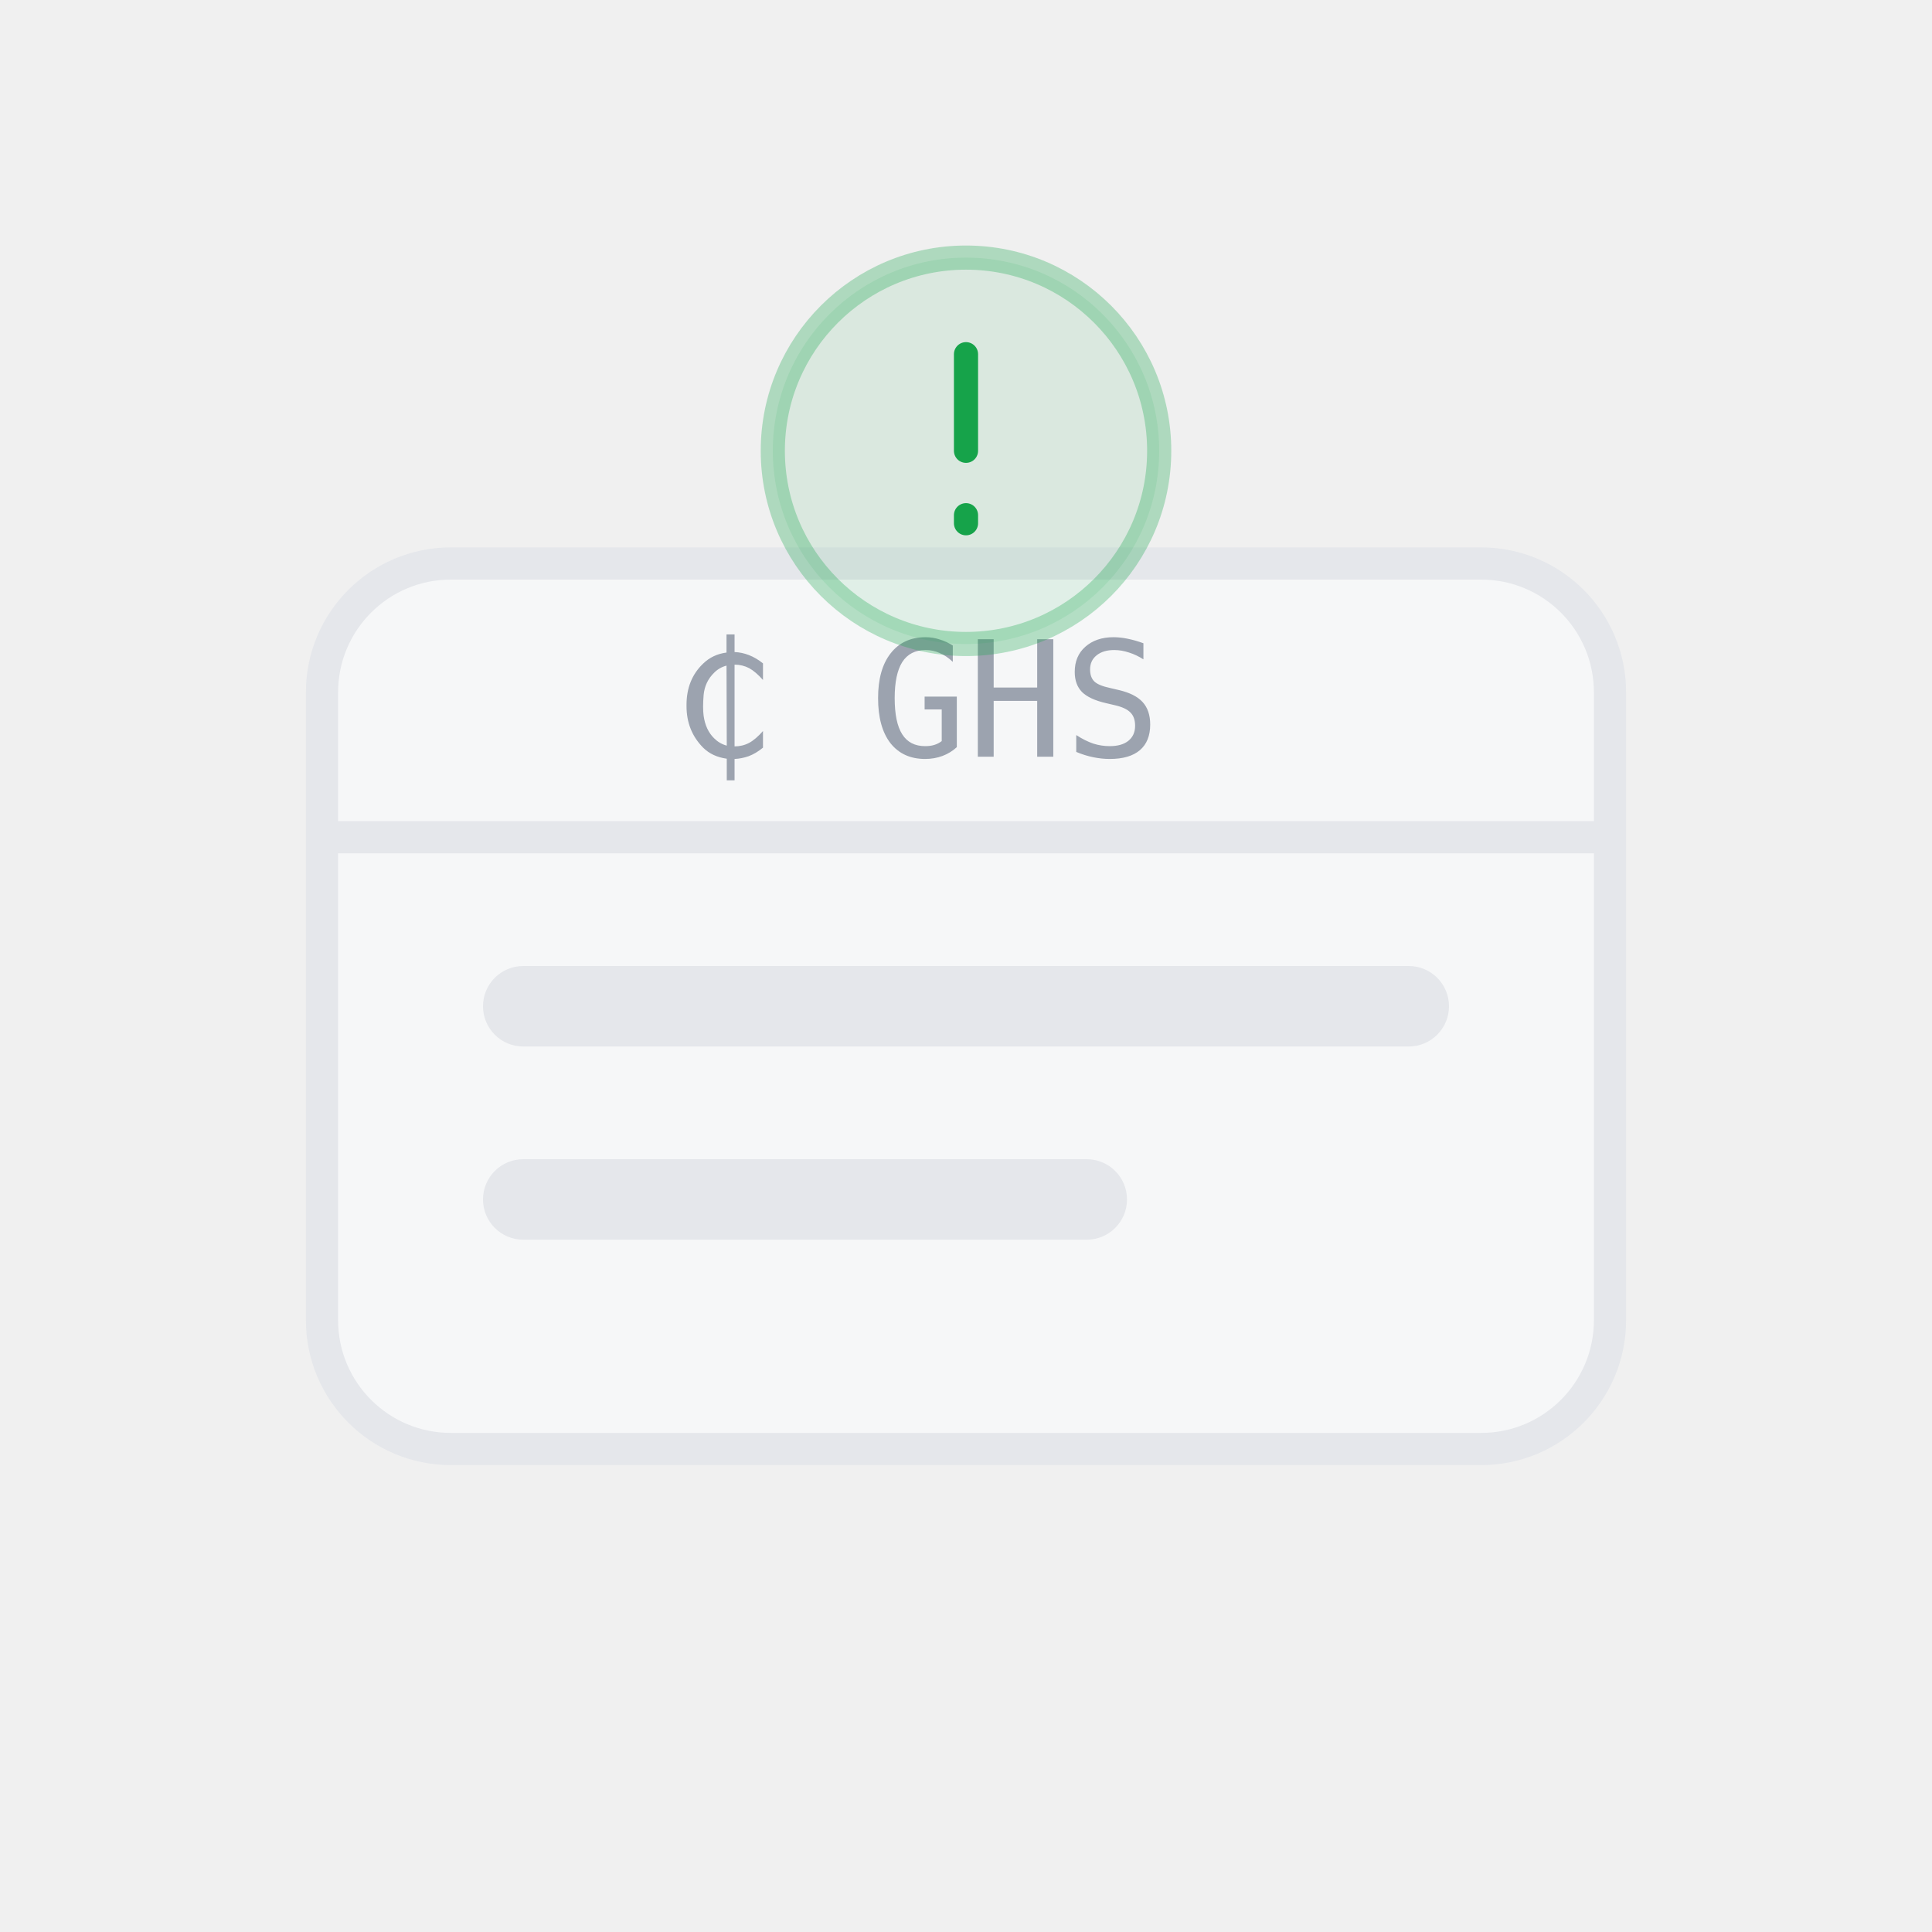
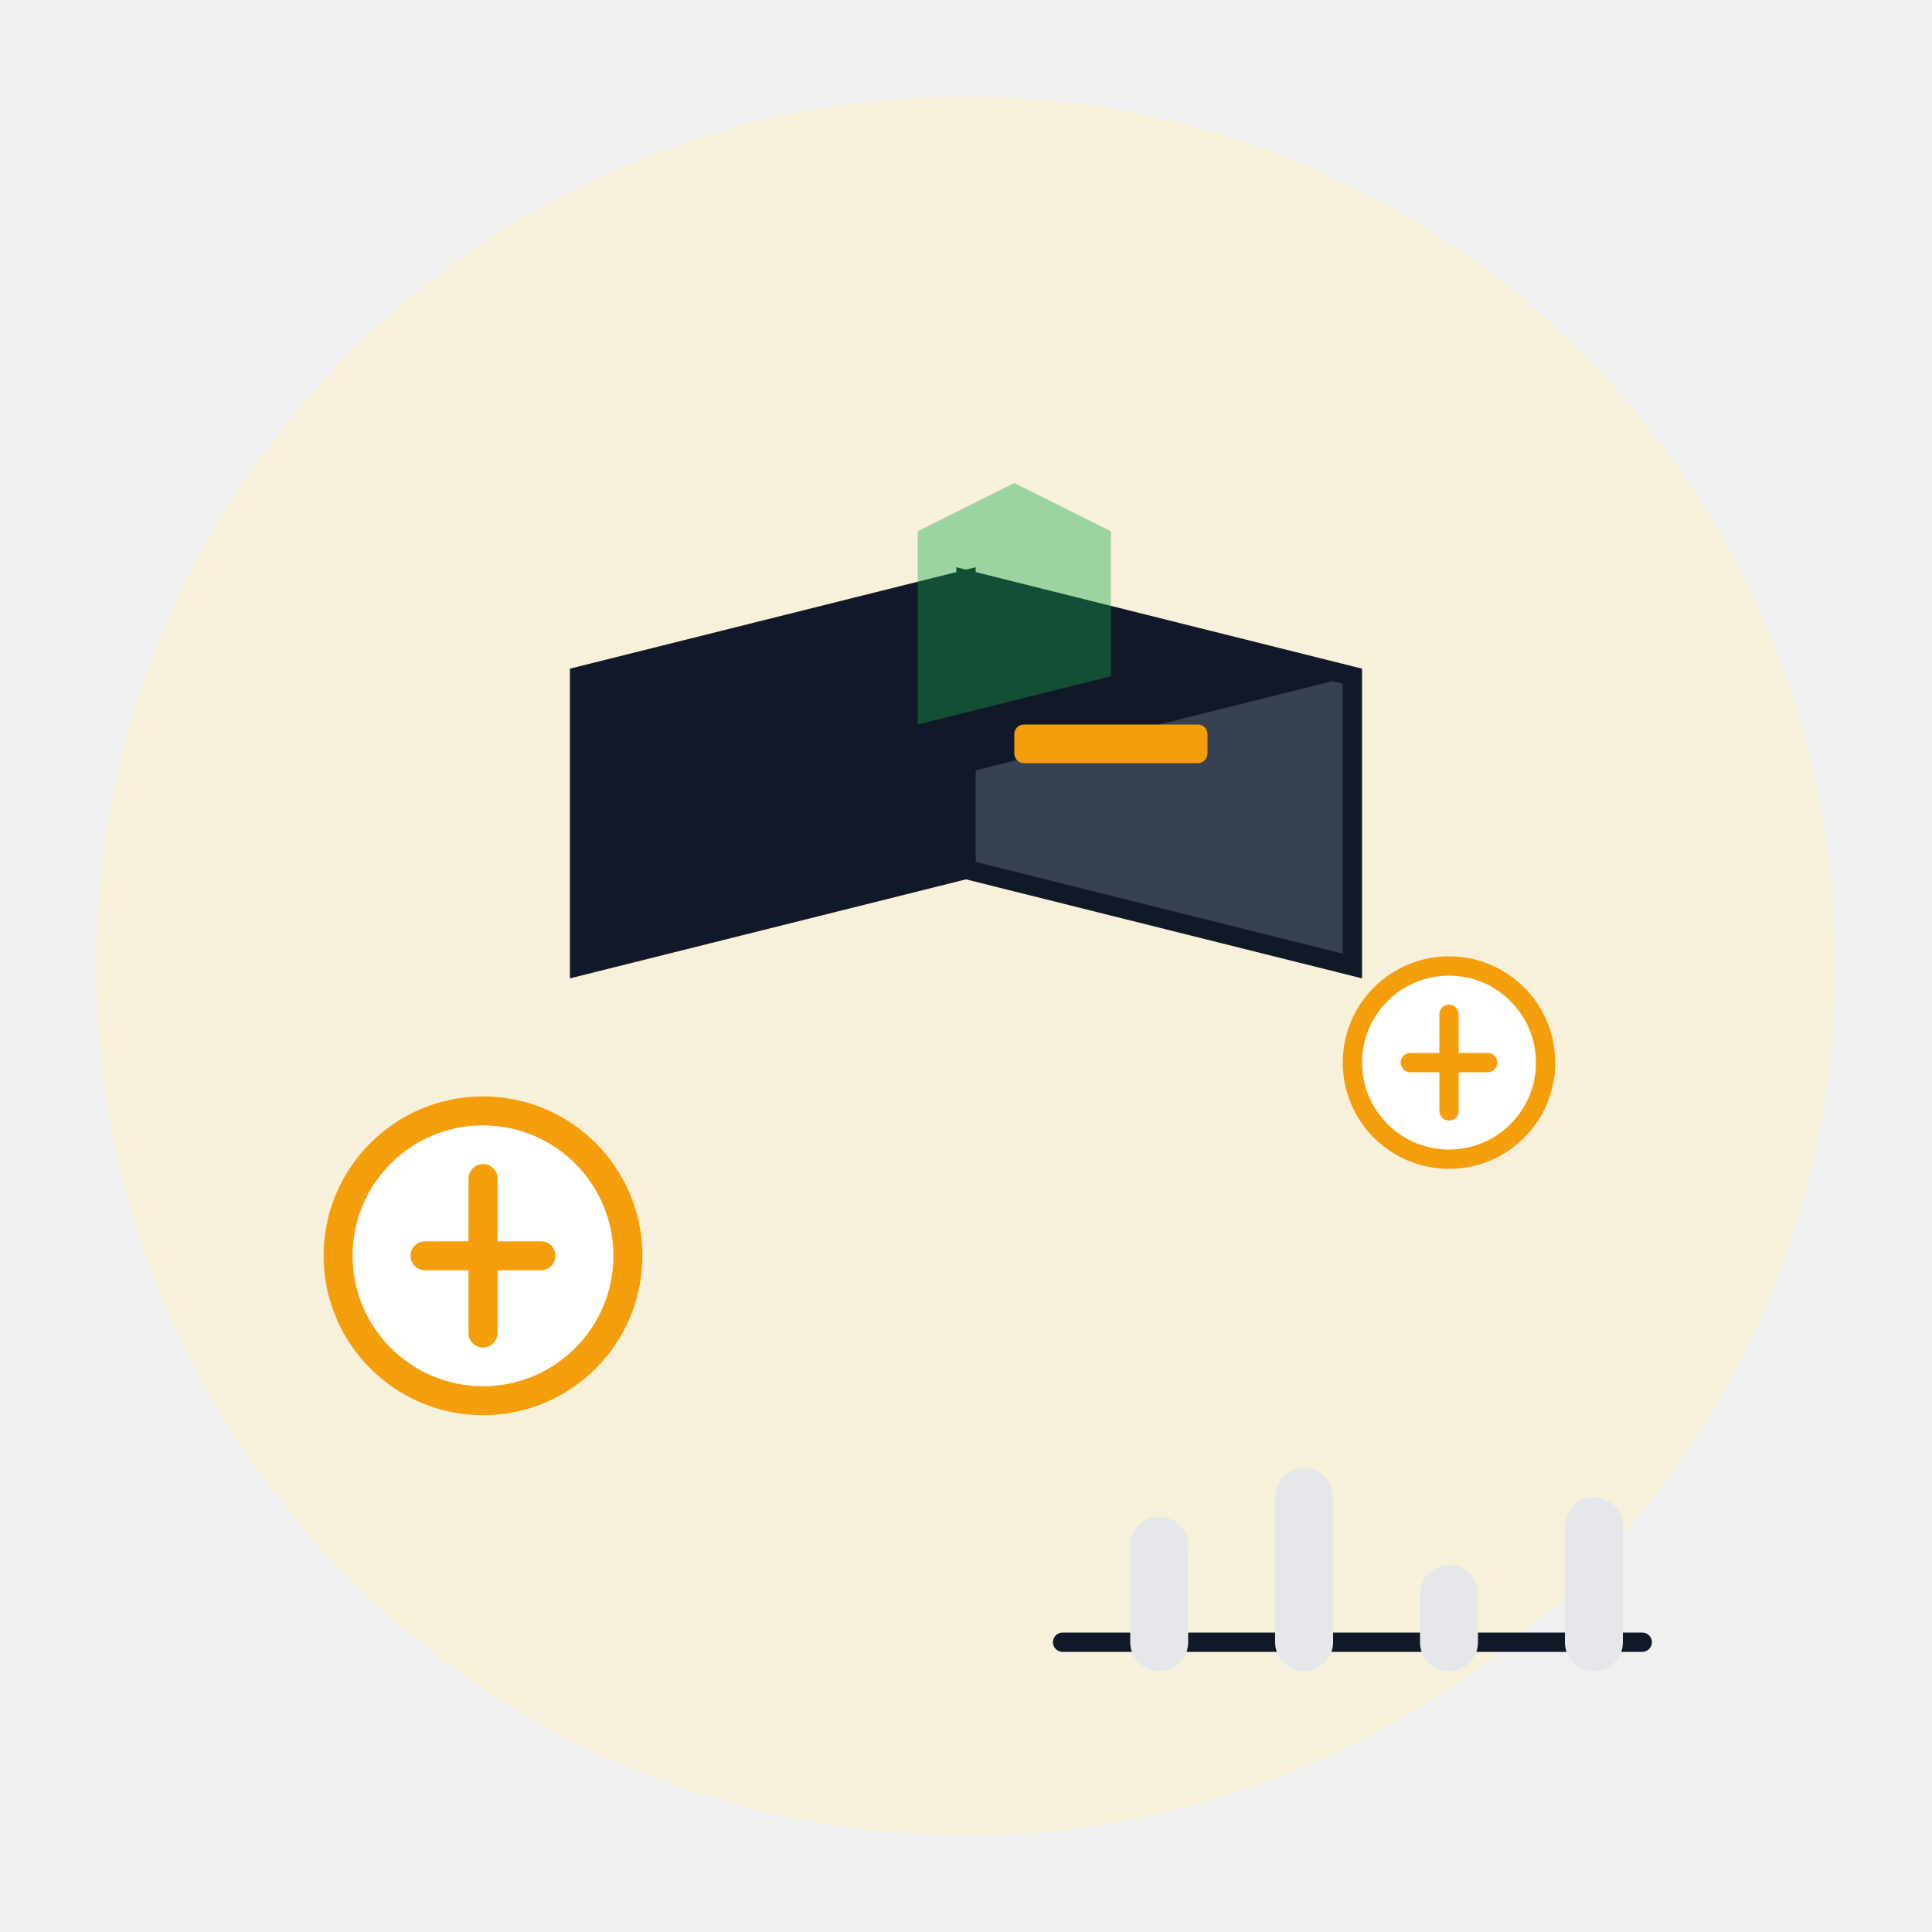
- <svg xmlns="http://www.w3.org/2000/svg" viewBox="0 0 120 120" fill="none">
-   <rect x="20" y="35" width="80" height="55" rx="8" fill="#F6F7F8" stroke="#E5E7EB" stroke-width="2" />
-   <line x1="20" y1="52" x2="100" y2="52" stroke="#E5E7EB" stroke-width="2" />
-   <text x="42" y="47" font-family="monospace" font-size="10" fill="#9CA3AF">₵ GHS</text>
-   <rect x="30" y="60" width="60" height="5" rx="2.5" fill="#E5E7EB" />
-   <rect x="30" y="72" width="40" height="5" rx="2.5" fill="#E5E7EB" />
-   <circle cx="60" cy="28" r="12" fill="#16A34A" fill-opacity="0.1" stroke="#16A34A" stroke-opacity="0.3" stroke-width="1.5" />
-   <path d="M60 22v6m0 4v.5" stroke="#16A34A" stroke-width="1.5" stroke-linecap="round" />
+ <svg xmlns="http://www.w3.org/2000/svg" width="200" height="200" viewBox="0 0 200 200" fill="none">
+   <circle cx="100" cy="100" r="90" fill="#FEF3C7" fill-opacity="0.5" />
+   <g transform="translate(60, 60)">
+     <path d="M0 40V10L40 0V30L0 40Z" fill="#111827" stroke="#111827" stroke-width="2" />
+     <path d="M40 0L80 10V40L40 30V0Z" fill="#374151" stroke="#111827" stroke-width="2" />
+     <path d="M0 10L40 0L80 10L40 20L0 10Z" fill="#111827" />
+     <path d="M35 -5L45 -10L55 -5V10L35 15V-5Z" fill="#16A34A" opacity="0.4" />
+     <rect x="45" y="15" width="20" height="4" rx="1" fill="#F59E0B" />
+   </g>
+   <circle cx="50" cy="130" r="15" fill="white" stroke="#F59E0B" stroke-width="3" />
+   <path d="M50 122V138M44 130H56" stroke="#F59E0B" stroke-width="3" stroke-linecap="round" />
+   <circle cx="150" cy="110" r="10" fill="white" stroke="#F59E0B" stroke-width="2" />
+   <path d="M150 105V115M146 110H154" stroke="#F59E0B" stroke-width="2" stroke-linecap="round" />
+   <g transform="translate(110, 140)">
+     <path d="M0 30H60" stroke="#111827" stroke-width="2" stroke-linecap="round" />
+     <path d="M10 30V20M25 30V15M40 30V25M55 30V18" stroke="#E5E7EB" stroke-width="6" stroke-linecap="round" />
+   </g>
</svg>
